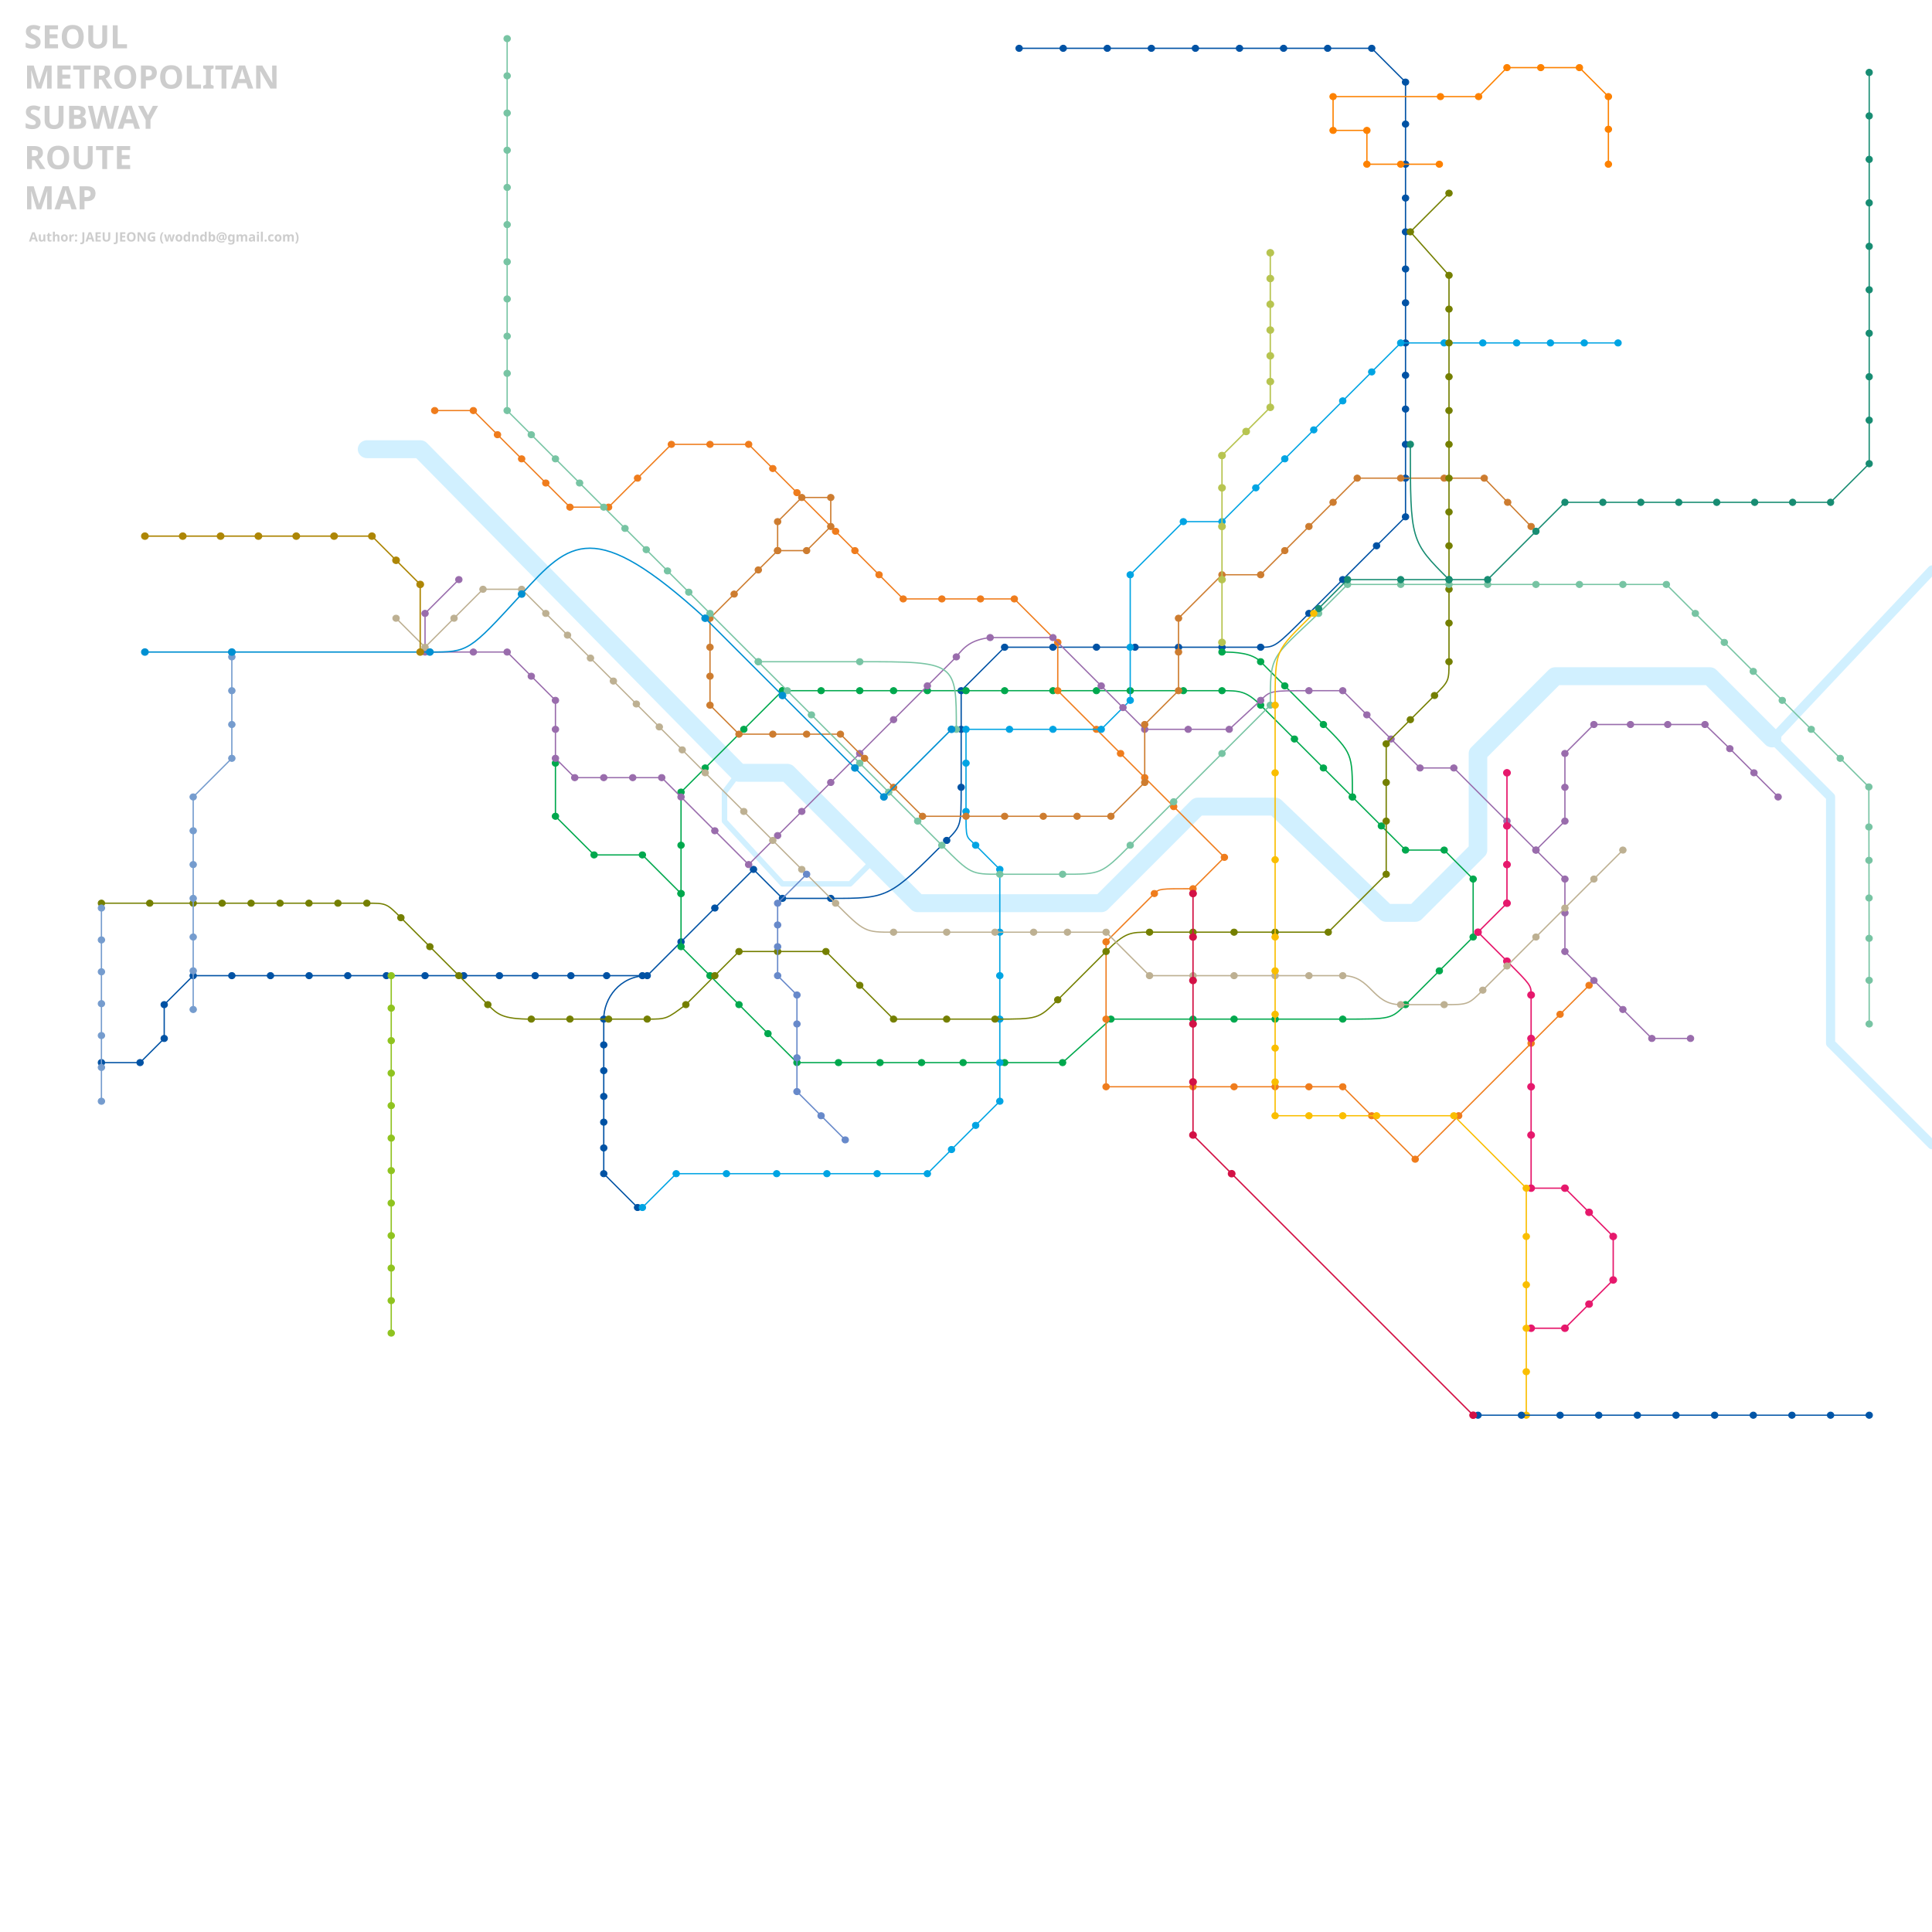
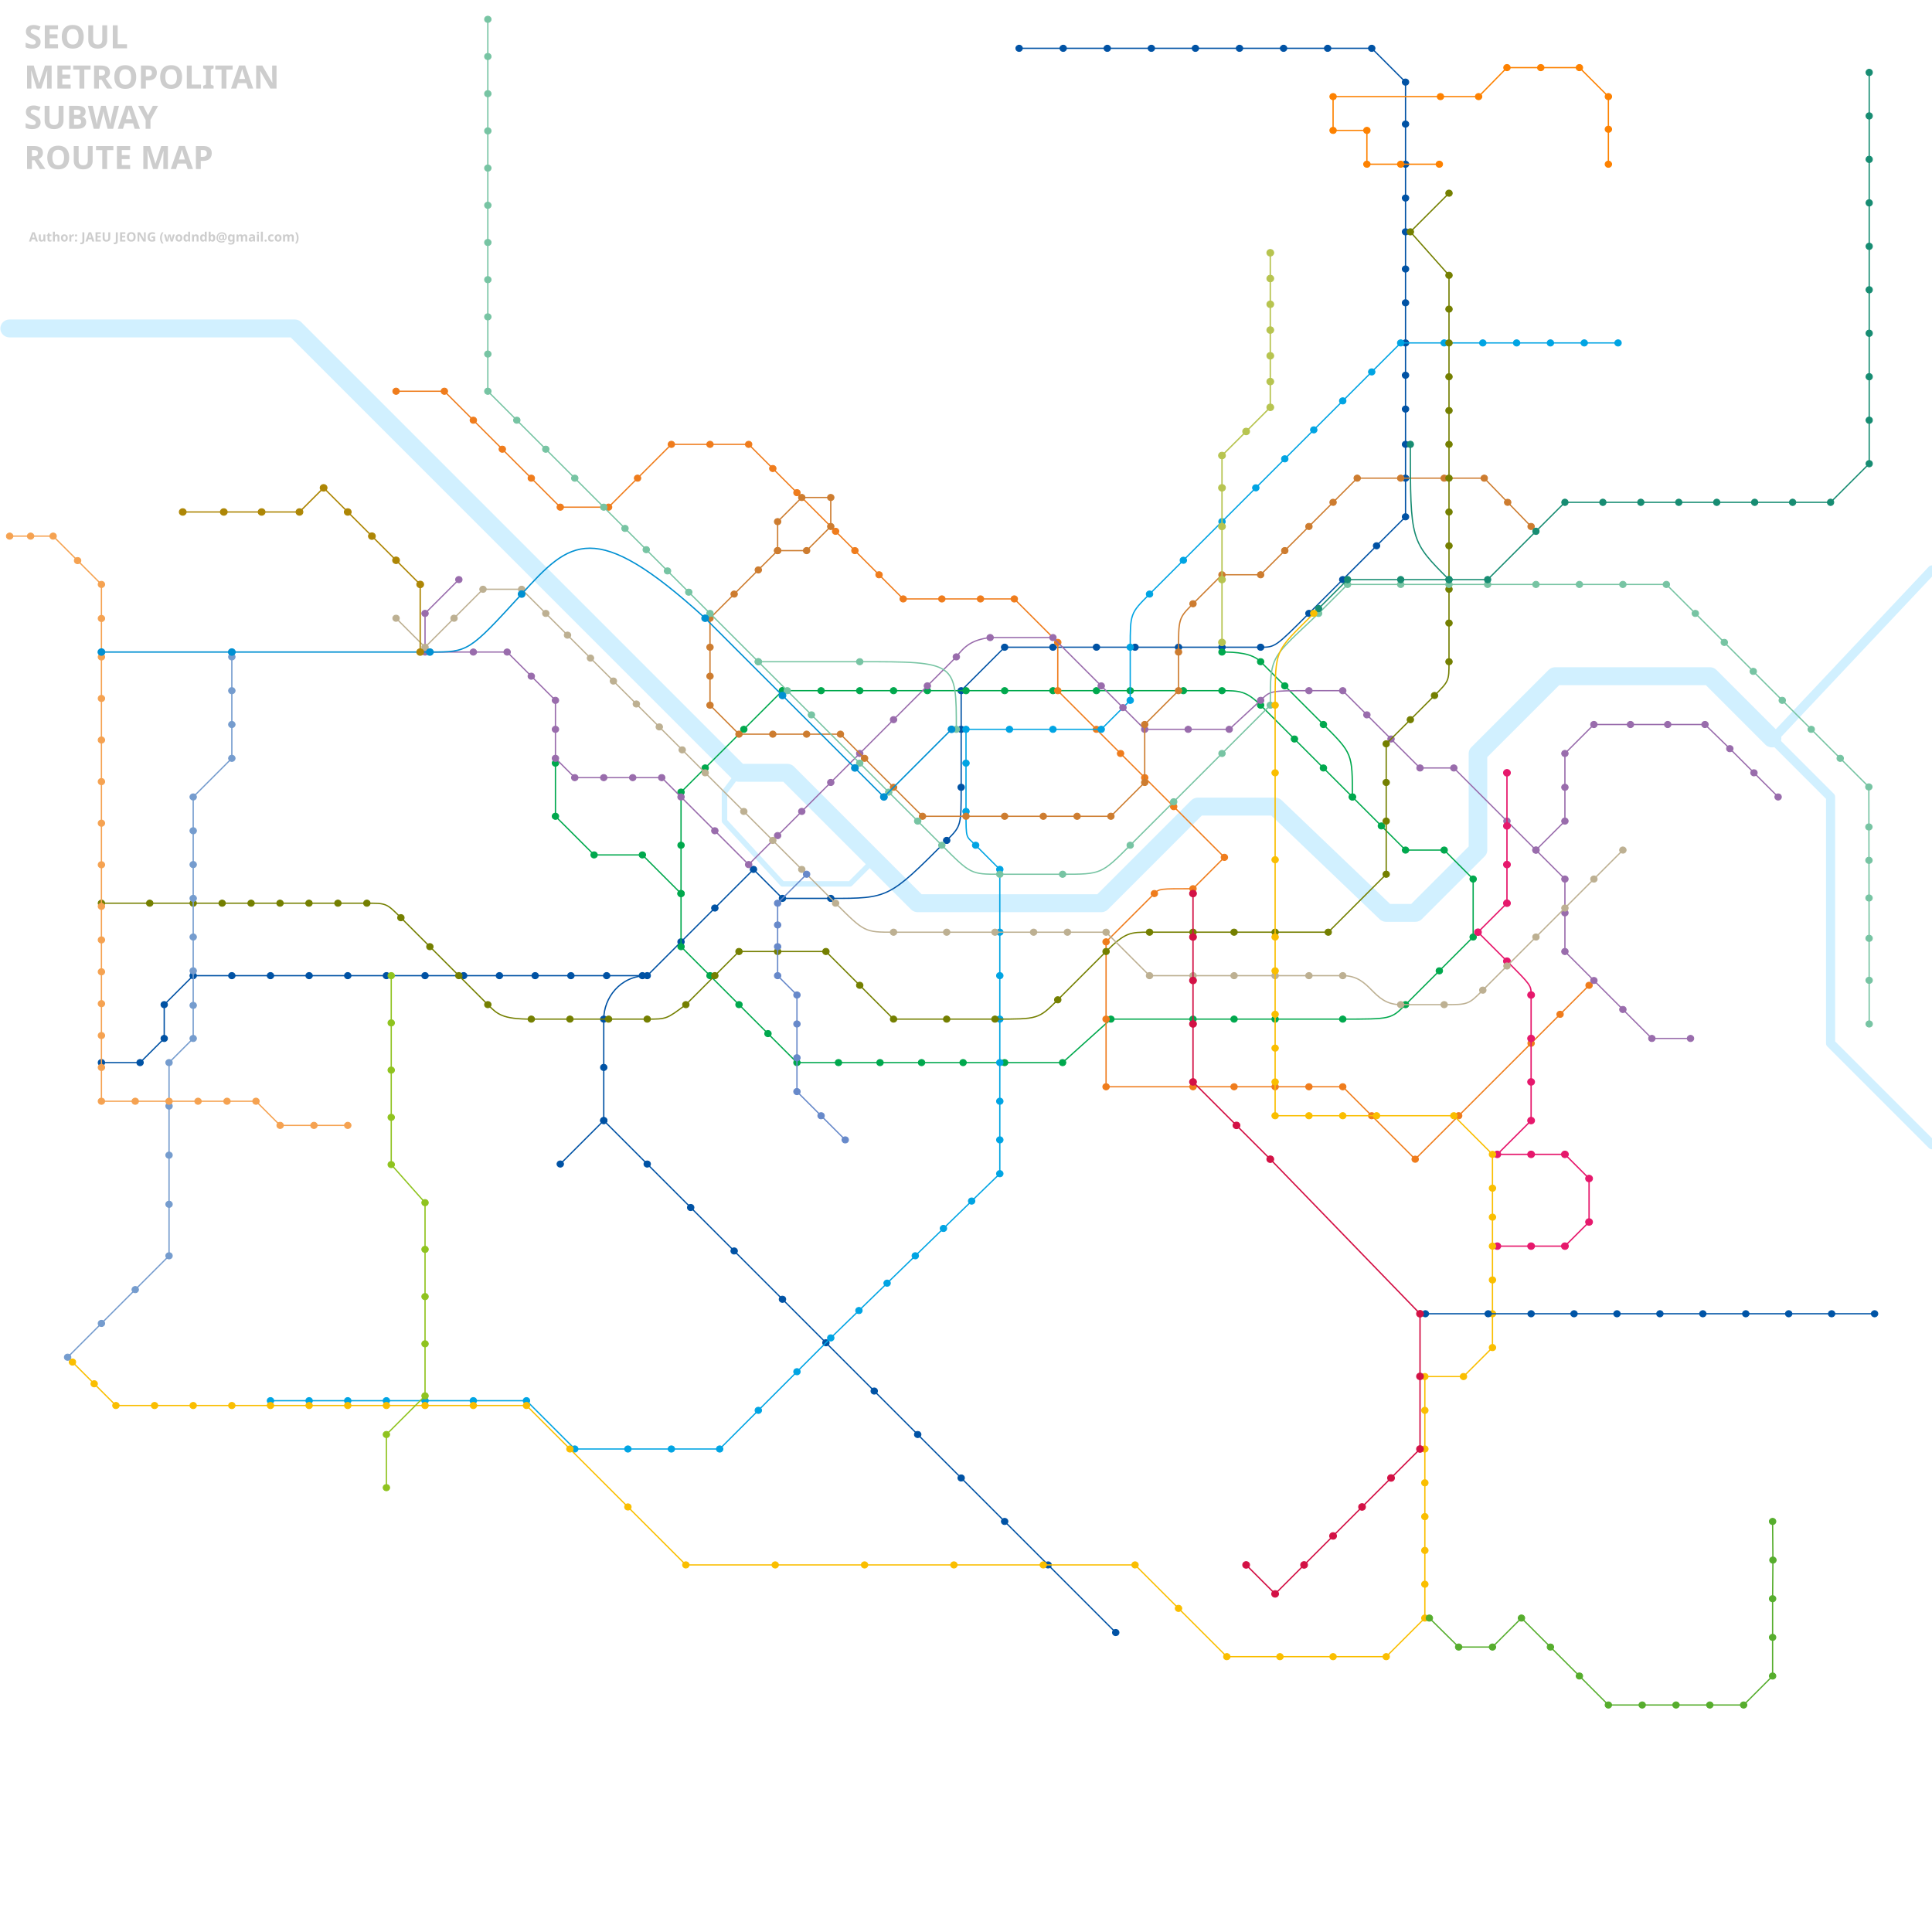
<svg xmlns="http://www.w3.org/2000/svg" width="4000" height="4000" viewBox="0 0 1058.333 1058.333" version="1.1" id="svg5">
  <defs id="defs2">
    <rect x="1830" y="410" width="0" height="20" id="rect5851" />
    <marker style="overflow:visible" id="marker21865" refX="0" refY="0" orient="auto" markerWidth="5.667" markerHeight="5.667" viewBox="0 0 5.667 5.667" preserveAspectRatio="xMidYMid">
      <path transform="scale(0.5)" style="fill:context-stroke;fill-rule:evenodd;stroke:context-stroke;stroke-width:1pt" d="M 5,0 C 5,2.76 2.76,5 0,5 -2.76,5 -5,2.76 -5,0 c 0,-2.76 2.3,-5 5,-5 2.76,0 5,2.24 5,5 z" id="path21863" />
    </marker>
    <linearGradient id="linearGradient19944">
      <stop style="stop-color:#8fc31f;stop-opacity:1;" offset="0" id="stop19940" />
      <stop style="stop-color:#8fc31f;stop-opacity:0;" offset="1" id="stop19942" />
    </linearGradient>
    <marker style="overflow:visible" id="marker5233" refX="0" refY="0" orient="auto" markerWidth="5.667" markerHeight="5.667" viewBox="0 0 5.667 5.667" preserveAspectRatio="xMidYMid">
      <path transform="scale(0.5)" style="fill:context-stroke;fill-rule:evenodd;stroke:context-stroke;stroke-width:1pt" d="M 5,0 C 5,2.76 2.76,5 0,5 -2.76,5 -5,2.76 -5,0 c 0,-2.76 2.3,-5 5,-5 2.76,0 5,2.24 5,5 z" id="path5231" />
    </marker>
    <marker style="overflow:visible" id="marker5179" refX="0" refY="0" orient="auto" markerWidth="5.667" markerHeight="5.667" viewBox="0 0 5.667 5.667" preserveAspectRatio="xMidYMid">
      <path transform="scale(0.5)" style="fill:context-stroke;fill-rule:evenodd;stroke:context-stroke;stroke-width:1pt" d="M 5,0 C 5,2.76 2.76,5 0,5 -2.76,5 -5,2.76 -5,0 c 0,-2.76 2.3,-5 5,-5 2.76,0 5,2.24 5,5 z" id="path5177" />
    </marker>
    <marker style="overflow:visible" id="Dot" refX="0" refY="0" orient="auto" markerWidth="5.667" markerHeight="5.667" viewBox="0 0 5.667 5.667" preserveAspectRatio="xMidYMid">
      <path transform="scale(0.5)" style="fill:context-stroke;fill-rule:evenodd;stroke:context-stroke;stroke-width:1pt" d="M 5,0 C 5,2.76 2.76,5 0,5 -2.76,5 -5,2.76 -5,0 c 0,-2.76 2.3,-5 5,-5 2.76,0 5,2.24 5,5 z" id="Dot1" />
    </marker>
  </defs>
  <g id="layer17" style="fill:none;stroke-width:1;stroke-dasharray:none">
-     <path style="fill:none;stroke:#d1f0ff;stroke-width:15.428;stroke-linecap:round;stroke-linejoin:round;stroke-dasharray:none;stroke-opacity:1" d="m 115.814,215.008 h 44.089 l 264.532,278.552 h 40.081 l 72.145,74.835 36.073,37.417 h 152.307 l 80.161,-83.15 h 64.129 l 92.186,91.465 h 24.048 l 52.105,-54.047 v -83.15 l 64.129,-66.52 h 128.258 l 51.62,53.544" id="path7284" transform="matrix(0.6601271,0,0,0.6364018,124.6315,109.2313)" />
+     <path style="fill:none;stroke:#d1f0ff;stroke-width:15.428;stroke-linecap:round;stroke-linejoin:round;stroke-dasharray:none;stroke-opacity:1" d="M -180.783,111.07 H 55.693 L 424.435,493.559 h 40.081 l 72.145,74.835 36.073,37.417 h 152.307 l 80.161,-83.15 h 64.129 l 92.186,91.465 h 24.048 l 52.105,-54.047 v -83.15 l 64.129,-66.52 h 128.258 l 51.62,53.544" id="path7284" transform="matrix(0.6601271,0,0,0.6364018,124.6315,109.2313)" />
    <path style="fill:none;stroke:#d1f0ff;stroke-width:3;stroke-linecap:round;stroke-linejoin:round;stroke-dasharray:none;stroke-opacity:1" d="m 404.812,423.333 -7.938,10.583 v 15.875 l 31.75,34.396 37.042,-10e-6 10.583,-10.583" id="path9455" />
    <path style="fill:#000000;fill-opacity:0.197;stroke:#d1f0ff;stroke-width:5;stroke-linecap:round;stroke-linejoin:round;stroke-dasharray:none;stroke-opacity:1" d="m 973.667,402.167 84.667,-89.958" id="path6171" />
    <path style="fill:none;fill-opacity:0.197;stroke:#d1f0ff;stroke-width:5;stroke-linecap:round;stroke-linejoin:round;stroke-dasharray:none;stroke-opacity:1" d="m 971.021,404.812 31.75,31.75 v 134.938 l 55.562,55.562" id="path8297" />
  </g>
  <g id="layer2" style="fill:none;stroke-width:1;stroke-dasharray:none" transform="matrix(0.6601271,0,0,0.6364018,124.6315,109.2313)">
-     <path style="fill:none;stroke:#0052a4;stroke-width:1.08;stroke-dasharray:none;stroke-opacity:1;marker-start:url(#marker5233);marker-mid:url(#marker5233);marker-end:url(#Dot);paint-order:normal" d="m 656.903,-130.064 h 36.574 36.574 36.574 36.574 36.574 36.574 36.574 36.574 l 28.056,29.102 0,36.138 v 34.539 29.102 29.102 31.981 29.102 34.539 27.823 29.102 30.382 29.102 33.26 l -24.048,24.945 -28.056,29.102 -28.056,29.102 c -28.056,29.102 -28.056,29.102 -40.081,29.102 h -32.065 -36.073 l -36.073,1e-5 -32.015,-0.029 -36.122,0.029 h -40.081 l -36.073,37.417 3e-5,33.26 v 49.89 c 0,33.26 0,33.26 -12.024,45.732 -48.097,49.89 -48.097,49.89 -96.194,49.89 h -40.081 l -24.048,-24.945 -32.065,33.26 -28.056,29.102 -28.056,29.102 c -22.827,0 -36.073,19.595 -36.073,37.417 v 22.173 22.173 22.173 22.173 22.173 22.173 l 28.056,29.102" id="path6872" />
+     <path style="fill:none;stroke:#0052a4;stroke-width:1.08;stroke-dasharray:none;stroke-opacity:1;marker-start:url(#marker5233);marker-mid:url(#marker5233);marker-end:url(#Dot);paint-order:normal" d="m 656.903,-130.064 h 36.574 36.574 36.574 36.574 36.574 36.574 36.574 36.574 l 28.056,29.102 v 36.138 34.539 29.102 29.102 31.981 29.102 34.539 27.823 29.102 30.382 29.102 33.26 l -24.048,24.945 -28.056,29.102 -28.056,29.102 c -28.056,29.102 -28.056,29.102 -40.081,29.102 h -32.065 -36.073 l -36.073,1e-5 -32.015,-0.029 -36.122,0.029 h -40.081 l -36.073,37.417 3e-5,33.26 v 49.89 c 0,33.26 0,33.26 -12.024,45.732 -48.097,49.89 -48.097,49.89 -96.194,49.89 h -40.081 l -24.048,-24.945 -32.065,33.26 -28.056,29.102 -28.056,29.102 c -22.827,0 -36.073,19.595 -36.073,37.417 l 7e-5,41.575 0,45.732 36.073,37.417 36.073,37.417 36.073,37.417 40.081,41.575 36.073,37.417 40.081,41.575 36.073,37.417 36.073,37.417 36.073,37.417 36.073,37.417 56.113,58.205" id="path6872" />
    <path style="fill:none;stroke:#0052a4;stroke-width:1.08;stroke-dasharray:none;stroke-opacity:1;marker-start:url(#marker5233);marker-mid:url(#marker5179);marker-end:url(#Dot)" d="M 344.274,668.174 H 314.614 284.954 255.294 225.635 195.975 163.911 131.846 99.781 67.717 35.652 3.588 -28.477 l -24.048,24.945 v 29.102 l -20.04,20.787 h -32.065" id="path21654" />
+     <path style="fill:none;stroke:#0052a4;stroke-width:1.08;stroke-linecap:round;stroke-linejoin:round;stroke-opacity:1;stroke-dasharray:none;marker-start:url(#marker5233);marker-mid:url(#marker5179);marker-end:url(#Dot)" d="m 312.209,792.898 -36.073,37.417" id="path1199" />
  </g>
  <g id="layer1" transform="matrix(0.6601271,0,0,0.6364018,124.6315,109.2313)">
    <path style="display:inline;fill:none;fill-opacity:0;stroke:#00a84d;stroke-width:1.08;stroke-dasharray:none;stroke-opacity:1;marker-start:url(#marker5179);marker-mid:url(#Dot);marker-end:url(#marker5233);paint-order:normal" d="m 460.508,422.882 h 32.065 32.065 28.056 28.056 32.065 32.065 40.081 36.073 28.056 44.089 32.064 c 14.028,0 20.04,0 32.065,12.472 l 28.056,29.102 24.048,24.945 24.048,24.945 24.048,24.945 20.04,20.787 32.065,0 24.048,24.945 0,49.89 -28.056,29.102 -28.056,29.102 c -12.024,12.472 -12.024,12.472 -52.105,12.472 h -56.113 -34.069 -34.069 -68.137 l -40.081,37.417 h -48.097 -34.469 -34.469 -34.469 -34.469 -34.469 l -24.048,-24.945 -24.048,-24.945 -24.048,-24.945 -24.048,-24.945 V 597.496 555.922 510.189 l 20.04,-20.787 32.065,-33.26 z" id="path1224" />
    <path style="fill:none;fill-opacity:0;stroke:#00a84d;stroke-width:1.08;stroke-dasharray:none;stroke-opacity:1;marker-start:url(#marker5233);marker-mid:url(#marker5179);marker-end:url(#Dot);paint-order:normal" d="m 933.459,514.347 c 0,-37.417 0,-37.417 -24.048,-62.362 l -32.065,-33.26 -20.04,-20.787 c -7.195,-7.463 -20.184,-8.315 -32.065,-8.315" id="path12797" />
    <path style="fill:none;stroke:#00a84d;stroke-width:1.08;stroke-dasharray:none;stroke-opacity:1;marker-start:url(#marker5233);marker-mid:url(#marker5179);marker-end:url(#Dot)" d="m 376.338,597.496 -32.065,-33.26 h -40.081 l -32.065,-33.26 0,-45.732" id="path26570" />
  </g>
  <g id="layer4" transform="matrix(0.6601271,0,0,0.6364018,124.6315,109.2313)">
-     <path style="fill:none;fill-opacity:0;stroke:#ef7c1c;stroke-width:1.08;stroke-dasharray:none;stroke-opacity:1;marker-start:url(#marker5233);marker-mid:url(#marker5179);marker-end:url(#Dot);paint-order:normal" d="m 171.927,181.748 h 32.065 l 20.04,20.787 20.04,20.787 20.04,20.787 20.04,20.787 h 32.065 l 24.048,-24.945 28.056,-29.102 h 32.065 32.065 l 20.04,20.787 20.04,20.787 32.065,33.26 16.032,16.63 20.04,20.787 20.04,20.787 h 32.065 32.065 28.056 l 36.073,37.417 v 41.575 l 32.065,33.26 20.04,20.787 20.04,20.787 24.048,24.945 42.085,43.654 -26.052,27.024 c -28.056,0 -28.056,0 -32.065,4.157 l -40.081,41.575 v 66.52 58.205 h 72.145 34.069 l 34.069,0 28.056,0 h 28.056 l 24.048,24.945 36.073,37.417 36.073,-37.417 60.121,-62.362 24.048,-24.945 24.048,-24.945" id="path9155" />
+     <path style="fill:none;fill-opacity:0;stroke:#ef7c1c;stroke-width:1.08;stroke-dasharray:none;stroke-opacity:1;marker-start:url(#marker5233);marker-mid:url(#marker5179);marker-end:url(#Dot);paint-order:normal" d="m 139.862,165.118 h 40.081 l 24.048,24.945 24.048,24.945 24.048,24.945 24.048,24.945 h 40.081 l 24.048,-24.945 28.056,-29.102 h 32.065 32.065 l 20.04,20.787 20.04,20.787 32.065,33.26 16.032,16.63 20.04,20.787 20.04,20.787 h 32.065 32.065 28.056 l 36.073,37.417 v 41.575 l 32.065,33.26 20.04,20.787 20.04,20.787 24.048,24.945 42.085,43.654 -26.052,27.024 c -28.056,0 -28.056,0 -32.065,4.157 l -40.081,41.575 v 66.52 58.205 h 72.145 34.069 34.069 28.056 28.056 l 24.048,24.945 36.073,37.417 36.073,-37.417 60.121,-62.362 24.048,-24.945 24.048,-24.945" id="path9155" />
  </g>
  <g id="layer5" transform="matrix(0.6601271,0,0,0.6364018,124.6315,109.2313)">
-     <path style="fill:none;fill-opacity:0;stroke:#00a4e3;stroke-width:1.08;stroke-dasharray:none;stroke-opacity:1;marker-start:url(#marker5233);marker-mid:url(#marker21865);marker-end:url(#Dot);paint-order:normal" d="m 1153.903,123.543 h -28.056 -28.056 -28.056 -28.056 -32.065 l -36.073,0 -24.048,24.945 -24.048,24.945 -24.048,24.945 -24.048,24.945 -24.048,24.945 -28.056,29.102 -32.065,0 -44.089,45.732 v 62.362 45.732 l -24.048,24.945 h -40.081 -36.073 -36.073 v 29.102 41.575 c 0,24.945 0,20.787 8.016,29.102 l 20.04,20.787 v 54.047 37.417 37.417 37.417 33.26 l -20.04,20.787 -20.04,20.787 -20.04,20.787 H 539.066 497.382 455.698 414.014 372.33 l -28.056,29.102" id="path10311" />
+     <path style="fill:none;fill-opacity:0;stroke:#00a4e3;stroke-width:1.08;stroke-dasharray:none;stroke-opacity:1;marker-start:url(#marker5233);marker-mid:url(#marker21865);marker-end:url(#Dot);paint-order:normal" d="m 1153.903,123.543 h -28.056 -28.056 -28.056 -28.056 -32.065 -36.073 l -24.048,24.945 -24.048,24.945 -24.048,24.945 -24.048,24.945 -24.048,24.945 -28.056,29.102 -32.065,33.26 -28.056,29.102 c -16.032,16.63 -16.032,16.63 -16.032,45.732 v 45.732 l -24.048,24.945 h -40.081 -36.073 -36.073 v 29.102 41.575 c 0,24.945 0,20.787 8.016,29.102 l 20.04,20.787 v 54.047 37.417 37.417 37.417 33.26 33.26 29.102 l -23.38,23.559 -23.38,23.559 -23.38,23.559 -23.38,23.559 -23.38,23.559 -23.38,23.559 -28.056,29.102 -32.065,33.26 -32.065,33.26 -40.081,0 h -36.073 l -44.089,0 -40.081,-41.575 H 203.991 163.911 131.846 99.782 67.717 35.652" id="path10311" />
  </g>
  <g id="layer6" transform="matrix(0.6601271,0,0,0.6364018,124.6315,109.2313)">
    <path style="fill:none;fill-opacity:0;stroke:#996cac;stroke-width:1.08;stroke-dasharray:none;stroke-opacity:1;marker-start:url(#marker5233);marker-mid:url(#marker5179);marker-end:url(#Dot)" d="m 191.967,327.26 -28.056,29.102 7e-5,33.26 h 40.081 28.056 l 20.04,20.787 20.04,20.787 v 24.945 24.945 l 16.032,16.63 h 24.048 24.048 24.048 l 16.032,16.63 28.056,29.102 28.056,29.102 24.048,-24.945 20.04,-20.787 24.048,-24.945 24.048,-24.945 28.056,-29.102 28.056,-29.102 24.048,-24.945 c 6.652,-9.02 12.826,-14.729 28.057,-16.63 16.048,-0.062 52.105,0 52.105,0 l 40.081,41.575 c 8.016,8.315 10.02,10.394 18.036,18.709 8.016,8.315 18.036,18.709 18.036,18.709 h 36.073 l 34.068,10e-6 26.053,-24.945 c 8.016,-8.315 8.016,-8.315 40.081,-8.315 h 28.057 l 20.04,20.787 20.04,20.787 24.048,24.945 h 28.056 l 44.089,45.732 24.048,24.945 24.048,-24.945 v -29.102 -29.102 l 24.048,-24.945 h 30.347 30.919 30.919 l 20.613,20.787 20.04,20.787 20.04,20.787" id="path390" />
    <path style="fill:none;fill-opacity:0;stroke:#996cac;stroke-width:1.08;stroke-dasharray:none;stroke-opacity:1;marker-start:url(#marker5179);marker-mid:url(#marker5179);marker-end:url(#Dot)" d="m 1085.766,560.079 24.048,24.945 v 29.102 l 0,33.26 24.048,24.945 24.048,24.945 24.048,24.945 h 32.065" id="path3365" />
  </g>
  <g id="layer7" transform="matrix(0.6601271,0,0,0.6364018,124.6315,109.2313)">
-     <path style="fill:none;fill-opacity:0;stroke:#cd7c2f;stroke-width:1.08;stroke-dasharray:none;stroke-opacity:1;marker-start:url(#marker5233);marker-mid:url(#marker5179);marker-end:url(#Dot)" d="m 456.499,302.315 v -24.945 l 20.04,-20.787 h 24.048 v 24.945 l -20.04,20.787 h -24.048 l -16.032,16.63 -20.04,20.787 -20.04,20.787 v 24.945 24.945 24.945 l 24.048,24.945 h 28.056 28.056 28.056 l 20.04,20.787 24.048,24.945 24.048,24.945 h 36.073 32.065 32.065 28.056 28.056 l 28.056,-29.102 v -49.89 l 28.056,-29.102 -8e-5,-33.26 8e-5,-29.102 36.073,-37.417 h 32.064 l 20.04,-20.787 20.04,-20.787 20.04,-20.787 20.04,-20.787 36.073,-1e-5 h 36.073 33.249 l 19.448,20.787 19.448,20.787" id="path3601" />
+     <path style="fill:none;fill-opacity:0;stroke:#cd7c2f;stroke-width:1.08;stroke-dasharray:none;stroke-opacity:1;marker-start:url(#marker5233);marker-mid:url(#marker5179);marker-end:url(#Dot)" d="m 456.499,302.315 v -24.945 l 20.04,-20.787 h 24.048 v 24.945 l -20.04,20.787 h -24.048 l -16.032,16.63 -20.04,20.787 -20.04,20.787 v 24.945 24.945 24.945 l 24.048,24.945 h 28.056 28.056 28.056 l 20.04,20.787 24.048,24.945 24.048,24.945 h 36.073 32.065 32.065 28.056 28.056 l 28.056,-29.102 v -49.89 l 28.056,-29.102 -8e-5,-33.26 c 8e-5,-29.102 8e-5,-29.102 12.024,-41.575 l 24.048,-24.945 h 32.064 l 20.04,-20.787 20.04,-20.787 20.04,-20.787 20.04,-20.787 36.073,-1e-5 h 36.073 33.249 l 19.448,20.787 19.448,20.787" id="path3601" />
  </g>
  <g id="layer8" transform="matrix(0.6601271,0,0,0.6364018,124.6315,109.2313)">
    <path style="fill:none;fill-opacity:0;stroke:#747f00;stroke-width:1.08;stroke-dasharray:none;stroke-opacity:1;marker-start:url(#marker5233);marker-mid:url(#marker5179);marker-end:url(#Dot)" d="m 1013.621,-5.339 -32.065,33.26 32.065,37.417 v 29.102 29.102 29.102 29.102 29.102 29.102 29.102 29.102 37.417 29.102 33.26 c 0,16.63 0,16.63 -12.024,29.102 l -20.04,20.787 -20.04,20.787 v 33.26 33.26 45.732 l -48.097,49.89 h -44.089 -34.069 -34.069 -36.073 c -16.032,0 -20.04,0 -36.073,16.63 l -40.081,41.575 c -16.032,16.63 -16.032,16.63 -52.105,16.63 h -40.081 -44.089 l -28.056,-29.102 -28.056,-29.102 h -40.081 -32.065 l -20.04,20.787 -24.048,24.945 c -16.032,12.472 -16.032,12.472 -32.065,12.472 h -32.065 -32.065 -32.064 c -24.048,0 -28.056,-4.157 -36.073,-12.472 l -24.048,-24.945 -24.048,-24.945 -24.048,-24.945 c -12.024,-12.472 -12.024,-12.472 -28.242,-12.472 H 91.611 67.593 43.576 19.558 -4.459 -28.477 l -36.073,0 h -40.081" id="path396" />
  </g>
  <g id="layer9" transform="matrix(0.6601271,0,0,0.6364018,124.6315,109.2313)">
-     <path style="fill:none;fill-opacity:0;stroke:#e6186c;stroke-width:1.137;stroke-dasharray:none;stroke-opacity:1;marker-start:url(#marker5233);marker-mid:url(#marker5179);marker-end:url(#Dot)" d="m 1061.717,493.559 v 45.732 33.26 33.26 l -24.048,24.945 24.048,24.945 c 20.04,20.787 20.04,20.787 20.04,29.102 l 0,37.417 v 41.575 41.575 45.732 l 28.056,-10e-6 20.04,20.787 20.04,20.787 v 37.417 l -20.04,20.787 -20.04,20.787 h -28.056" id="path2524" />
+     <path style="fill:none;fill-opacity:0;stroke:#e6186c;stroke-width:1.137;stroke-dasharray:none;stroke-opacity:1;marker-start:url(#marker5233);marker-mid:url(#marker5179);marker-end:url(#Dot)" d="m 1061.717,493.559 v 45.732 33.26 33.26 l -24.048,24.945 24.048,24.945 c 20.04,20.787 20.04,20.787 20.04,29.102 v 37.417 37.417 33.26 l -28.056,29.102 28.056,-10e-6 28.056,10e-6 20.04,20.787 v 37.417 l -20.04,20.787 -28.056,1e-5 h -28.056" id="path2524" />
  </g>
  <g id="layer10" transform="matrix(0.6601271,0,0,0.6364018,124.6315,109.2313)">
    <path style="fill:none;fill-opacity:0;stroke:#bdb092;stroke-width:1.08;stroke-dasharray:none;stroke-opacity:1;marker-start:url(#marker5179);marker-mid:url(#Dot);marker-end:url(#Dot)" d="m 139.862,360.52 24.048,24.945 24.048,-24.945 24.048,-24.945 h 32.065 l 20.04,20.787 18.036,18.709 19.038,19.748 19.038,19.748 19.038,19.748 19.038,19.748 19.038,19.748 19.038,19.748 32.065,33.26 24.048,24.945 24.048,24.945 28.056,29.102 c 24.048,24.945 24.048,24.945 48.097,24.945 h 44.089 40.081 32.065 28.056 32.065 l 36.073,37.417 h 36.073 l 34.069,0 34.069,0 h 28.056 28.056 c 24.048,0 24.048,24.945 48.097,24.945 h 36.073 c 20.04,0 20.04,0 32.065,-12.472 l 20.04,-20.787 24.048,-24.945 24.048,-24.945 24.048,-24.945 24.048,-24.945" id="path3807" />
  </g>
  <g id="layer11" transform="matrix(0.6601271,0,0,0.6364018,124.6315,109.2313)">
-     <path style="fill:none;fill-opacity:0;stroke:#77c4a3;stroke-width:1.08;stroke-dasharray:none;stroke-opacity:1;marker-start:url(#marker5233);marker-mid:url(#marker5179);marker-end:url(#Dot)" d="m 232.048,-138.379 0,32.013 v 32.013 32.013 32.013 32.013 32.013 32.013 32.013 32.013 32.013 l 20.04,20.787 20.04,20.787 20.04,20.787 20.04,20.787 17.635,18.293 17.636,18.293 17.635,18.293 17.636,18.293 17.635,18.293 40.081,41.575 24.048,24.945 20.04,20.787 40.081,41.575 24.048,24.945 24.048,24.945 20.04,20.787 c 24.048,24.945 24.048,24.945 48.097,24.945 h 52.105 c 32.065,0 32.065,0 56.113,-24.945 l 36.073,-37.417 40.081,-41.575 40.081,-41.575 c 8e-5,-43.654 0,-39.496 40.081,-78.992 l 24.048,-24.945 h 44.089 l 40.081,-10e-6 32.065,-1e-5 40.081,2e-5 h 36.073 36.073 36.073 l 24.048,24.945 24.048,24.945 24.048,24.945 24.048,24.945 24.048,24.945 24.048,24.945 23.736,24.62 0.063,34.466 0.053,28.715 0.059,32.421 0.064,34.73 0.036,36.124 0.038,37.586" id="path6687" />
+     <path style="fill:none;fill-opacity:0;stroke:#77c4a3;stroke-width:1.08;stroke-dasharray:none;stroke-opacity:1;marker-start:url(#marker5233);marker-mid:url(#marker5179);marker-end:url(#Dot)" d="m 216.015,-155.009 v 32.013 32.013 32.013 32.013 32.013 32.013 32.013 32.013 32.013 32.013 l 24.048,24.945 24.048,24.945 24.048,24.945 24.048,24.945 17.635,18.293 17.636,18.293 17.635,18.293 17.636,18.293 17.635,18.293 40.081,41.575 24.048,24.945 20.04,20.787 40.081,41.575 24.048,24.945 24.048,24.945 20.04,20.787 c 24.048,24.945 24.048,24.945 48.097,24.945 h 52.105 c 32.065,0 32.065,0 56.113,-24.945 l 36.073,-37.417 40.081,-41.575 40.081,-41.575 c 8e-5,-43.654 0,-39.496 40.081,-78.992 l 24.048,-24.945 h 44.089 l 40.081,-10e-6 32.065,-1e-5 40.081,2e-5 h 36.073 36.073 36.073 l 24.048,24.945 24.048,24.945 24.048,24.945 24.048,24.945 24.048,24.945 24.048,24.945 23.736,24.62 0.063,34.466 0.053,28.715 0.059,32.421 0.064,34.73 0.036,36.124 0.038,37.586" id="path6687" />
    <path style="opacity:1;fill:none;fill-opacity:0;stroke:#77c4a3;stroke-width:1.08;stroke-dasharray:none;stroke-opacity:1;marker-start:url(#marker5233);marker-mid:url(#marker5179);marker-end:url(#Dot)" d="m 440.467,397.937 h 84.169 c 80.161,0 80.161,0 80.161,58.205" id="path11187" />
  </g>
  <g id="layer3">
    <path style="fill:none;fill-opacity:0;stroke:#178c72;stroke-width:0.7;stroke-dasharray:none;stroke-opacity:1;marker-start:url(#marker5233);marker-mid:url(#marker5179);marker-end:url(#Dot)" d="m 722.312,333.375 15.875,-15.875 h 29.104 26.458 21.167 l 26.458,-26.458 15.875,-15.875 h 20.789 20.789 20.789 20.789 20.789 20.789 20.789 L 1023.938,254 l 0,-23.812 V 206.375 182.562 158.75 134.938 111.125 87.312 63.5 39.688" id="path9389" />
    <path style="fill:none;stroke:#178c72;stroke-width:0.7;stroke-linecap:round;stroke-linejoin:round;stroke-opacity:1;marker-start:url(#marker5233);marker-mid:url(#marker5233);marker-end:url(#Dot)" d="M 793.75,317.5 C 772.583,296.333 772.583,296.333 772.583,243.417" id="path721" />
  </g>
  <g id="layer12" transform="matrix(0.6601271,0,0,0.6364018,124.6315,109.2313)">
-     <path style="fill:none;fill-opacity:0;stroke:#fabe00;stroke-width:1.08;stroke-dasharray:none;stroke-opacity:1;marker-start:url(#marker5179);marker-mid:url(#marker5179);marker-end:url(#Dot)" d="m 901.395,356.362 c -32.065,33.26 -32.064,29.102 -32.064,78.992 v 58.205 74.835 l -7e-5,66.52 7e-5,29.102 v 37.417 l 0,29.102 0,29.102 v 29.102 h 28.056 28.056 28.056 64.129 l 60.121,62.362 v 41.575 41.575 37.417 37.417 37.417" id="path499" />
+     <path style="fill:none;fill-opacity:0;stroke:#fabe00;stroke-width:1.08;stroke-dasharray:none;stroke-opacity:1;marker-start:url(#marker5179);marker-mid:url(#marker5179);marker-end:url(#Dot)" d="m 901.395,356.362 c -32.065,33.26 -32.064,29.102 -32.064,78.992 v 58.205 74.835 l -7e-5,66.52 7e-5,29.102 v 37.417 29.102 29.102 29.102 h 28.056 28.056 28.056 64.129 l 32.065,33.26 v 29.102 24.945 24.945 29.102 29.102 29.102 l -24.048,24.945 -32.065,10e-5 v 29.102 33.26 l 1e-5,29.102 v 29.102 29.102 29.102 29.102 l -32.065,33.26 h -44.089 -44.089 -44.089 l -40.081,-41.575 -36.073,-37.417 h -76.153 -74.149 -74.149 -74.149 -74.149 l -48.097,-49.89 -48.097,-49.89 -36.073,-37.417 H 203.991 163.911 131.846 99.782 67.717 35.652 3.588 -28.477 -60.541 -92.606 l -18.036,-18.709 -18.036,-18.709" id="path499" />
  </g>
  <g id="layer13" transform="matrix(0.6601271,0,0,0.6364018,124.6315,109.2313)">
-     <path style="fill:none;stroke:#0054a6;stroke-width:1.08;stroke-linecap:round;stroke-linejoin:round;stroke-dasharray:none;stroke-opacity:1;marker-start:url(#marker5179);marker-mid:url(#marker5233);marker-end:url(#Dot)" d="m 1037.669,1046.505 h 36.073 32.065 32.065 32.065 32.065 32.065 32.065 32.065 32.065 32.065" id="path9711" />
+     <path style="fill:none;stroke:#0054a6;stroke-width:1.08;stroke-linecap:round;stroke-linejoin:round;stroke-dasharray:none;stroke-opacity:1;marker-start:url(#marker5179);marker-mid:url(#marker5233);marker-end:url(#Dot)" d="m 994.026,959.198 h 52.105 35.627 35.627 35.627 35.627 35.627 35.627 35.627 35.627 35.627" id="path9711" />
  </g>
  <g id="layer14" transform="matrix(0.6601271,0,0,0.6364018,124.6315,109.2313)">
-     <path style="fill:none;fill-opacity:0;stroke:#d31145;stroke-width:1.137;stroke-dasharray:none;stroke-opacity:1;marker-start:url(#marker5179);marker-mid:url(#marker5179);marker-end:url(#marker5179)" d="m 801.193,597.496 v 37.417 37.417 37.417 l 0,49.89 v 45.732 l 32.065,33.26 200.403,207.874" id="path2971" />
+     <path style="fill:none;fill-opacity:0;stroke:#d31145;stroke-width:1.137;stroke-dasharray:none;stroke-opacity:1;marker-start:url(#marker5179);marker-mid:url(#marker5179);marker-end:url(#marker5179)" d="m 801.193,597.496 v 37.417 37.417 37.417 49.89 l 36.073,37.417 28.056,29.102 124.25,133.04 -2e-5,53.904 2e-5,62.506 -24.048,24.945 -24.048,24.945 -24.048,24.945 -24.048,24.945 -24.048,24.945 -24.048,-24.945" id="path2971" />
  </g>
  <g id="layer15" transform="matrix(0.6601271,0,0,0.6364018,124.6315,109.2313)">
-     <path style="fill:none;fill-opacity:1;stroke:#759cce;stroke-width:1.08;stroke-linecap:round;stroke-linejoin:round;stroke-dasharray:none;stroke-opacity:1;marker-start:url(#marker21865);marker-mid:url(#marker5233);marker-end:url(#Dot)" d="m 3.588,393.78 v 29.102 29.102 l 0,29.102 -32.065,33.26 0,29.102 v 29.102 29.102 33.26 29.102 33.26" id="path13159" />
+     <path style="fill:none;fill-opacity:1;stroke:#759cce;stroke-width:1.08;stroke-linecap:round;stroke-linejoin:round;stroke-dasharray:none;stroke-opacity:1;marker-start:url(#marker21865);marker-mid:url(#marker5233);marker-end:url(#Dot)" d="m 3.588,393.78 v 29.102 29.102 29.102 l -32.065,33.26 v 29.102 29.102 29.102 33.26 29.102 29.746 28.459 l -20.04,20.787 v 37.417 42.268 42.268 44.347 l -28.056,29.102 -28.056,29.102 -28.056,29.102" id="path13159" />
  </g>
  <g id="layer16" transform="matrix(0.6601271,0,0,0.6364018,124.6315,109.2313)">
-     <path style="fill:none;fill-opacity:1;stroke:#759cce;stroke-width:1.08;stroke-linecap:round;stroke-linejoin:round;stroke-dasharray:none;stroke-opacity:1;marker-start:url(#marker5233);marker-mid:url(#marker5233);marker-end:url(#marker5179)" d="m -104.63,609.969 v 27.439 27.439 27.439 27.439 l 1e-5,27.439 v 29.102" id="path17523" transform="translate(-1.8304557e-6)" />
+     <path style="fill:none;fill-opacity:1;stroke:#f5a251;stroke-width:1.08;stroke-linecap:round;stroke-linejoin:round;stroke-dasharray:none;stroke-opacity:1;marker-start:url(#marker5233);marker-mid:url(#marker5233);marker-end:url(#marker5179)" d="m -180.783,289.842 h 17.379 18.694 l 20.298,21.055 19.782,20.52 v 29.297 33.139 35.715 l -1e-5,35.789 v 35.789 35.789 35.789 35.789 28.894 27.439 27.439 27.439 l 1e-5,27.439 v 29.102 h 28.056 28.056 24.048 24.048 24.048 l 20.04,20.787 h 28.056 28.056" id="path17523" transform="translate(-1.8304557e-6)" />
  </g>
  <g id="layer18" transform="matrix(0.6601271,0,0,0.6364018,124.6315,109.2313)">
    <path style="fill:none;fill-opacity:0;stroke:#fd8100;stroke-width:1.08;stroke-dasharray:none;stroke-opacity:1;marker-start:url(#marker5233);marker-mid:url(#marker5179);marker-end:url(#Dot)" d="m 1005.605,-30.284 h -32.065 -28.056 v -29.102 h -28.056 v -29.102 h 89.103 31.655 l 23.533,-24.945 h 28.056 32.065 l 24.048,24.945 v 28.106 30.099" id="path11552" />
+   </g>
+   <g id="layer24">
+     <path style="fill:none;stroke:#56ad2d;stroke-width:1.08;stroke-linecap:round;stroke-linejoin:round;stroke-dasharray:none;stroke-opacity:1;marker-start:url(#marker5233);marker-mid:url(#marker5233);marker-end:url(#Dot)" d="m 997.321,1221.12 24.316,24.945 h 28.056 l 24.048,-24.945 24.048,24.945 24.048,24.945 24.048,24.945 h 28.056 28.056 28.056 28.056 l 24.048,-24.945 v -33.26 -33.26 l 0.267,-33.26 -0.267,-33.26" id="path5236" transform="matrix(0.6601271,0,0,0.6364018,124.6315,109.2313)" />
  </g>
  <g id="layer19" transform="matrix(0.6601271,0,0,0.6364018,124.6315,109.2313)">
    <path style="fill:none;fill-opacity:0;stroke:#b7c450;stroke-width:1.137;stroke-dasharray:none;stroke-opacity:1;marker-start:url(#marker5233);marker-mid:url(#marker5179);marker-end:url(#Dot)" d="m 865.322,45.936 v 22.173 22.173 22.173 22.173 22.173 22.173 l -20.04,20.787 -20.04,20.701 v 27.803 l 8e-5,33.26 0,45.732 -8e-5,54.047" id="path13625" />
  </g>
  <g id="layer20" transform="matrix(0.6601271,0,0,0.6364018,124.6315,109.2313)">
    <path style="fill:none;stroke:#6789ca;stroke-width:1.08;stroke-dasharray:none;stroke-opacity:1;marker-start:url(#marker5233);marker-mid:url(#marker5179);marker-end:url(#Dot)" d="m 480.548,580.867 -24.048,24.945 v 18.709 18.709 24.945 l 16.032,16.63 v 24.945 29.102 29.102 l 20.04,20.787 20.04,20.787" id="path509" />
  </g>
  <g id="layer21" transform="matrix(0.6601271,0,0,0.6364018,124.6315,109.2313)">
-     <path style="fill:none;stroke:#8fc31f;stroke-width:1.08;stroke-dasharray:none;stroke-opacity:1;marker-start:url(#marker5233);marker-mid:url(#marker5179);marker-end:url(#Dot)" d="m 135.854,668.174 v 27.969 27.969 27.969 27.969 27.969 27.969 27.969 27.969 27.969 27.969 l 0,27.969" id="path1186" />
+     <path style="fill:none;stroke:#8fc31f;stroke-width:1.08;stroke-dasharray:none;stroke-opacity:1;marker-start:url(#marker5233);marker-mid:url(#marker5179);marker-end:url(#Dot)" d="m 135.854,668.174 v 40.651 40.651 40.651 40.651 l 28.056,32.798 v 40.189 40.651 40.651 44.808 l -32.065,33.26 v 45.732" id="path1186" />
  </g>
  <g id="layer22" transform="matrix(0.6601271,0,0,0.6364018,124.6315,109.2313)">
-     <path style="fill:none;fill-opacity:0;stroke:#0090d2;stroke-width:1.137;stroke-dasharray:none;stroke-opacity:1;marker-start:url(#marker5233);marker-mid:url(#marker5179);marker-end:url(#Dot)" d="m 600.79,456.142 -56.113,58.205 -24.048,-24.945 -60.121,-62.362 -64.129,-66.52 c -92.186,-87.307 -112.226,-66.52 -152.307,-20.787 -44.089,49.89 -44.089,49.89 -76.153,49.89 l -164.331,0 H -68.557" id="path19153" />
+     <path style="fill:none;fill-opacity:0;stroke:#0090d2;stroke-width:1.137;stroke-dasharray:none;stroke-opacity:1;marker-start:url(#marker5233);marker-mid:url(#marker5179);marker-end:url(#Dot)" d="m 600.79,456.142 -56.113,58.205 -24.048,-24.945 -60.121,-62.362 -64.129,-66.52 c -92.186,-87.307 -112.226,-66.52 -152.307,-20.787 -44.089,49.89 -44.089,49.89 -76.153,49.89 H 3.588 l -108.218,0" id="path19153" />
  </g>
  <g id="layer23" transform="matrix(0.6601271,0,0,0.6364018,124.6315,109.2313)">
-     <path style="fill:none;fill-opacity:0;stroke:#ad8605;stroke-width:1.137;stroke-dasharray:none;stroke-opacity:1;marker-start:url(#marker5233);marker-mid:url(#marker5179);marker-end:url(#Dot)" d="m -68.557,289.842 h 31.397 31.397 31.397 31.397 31.397 31.397 l 20.04,20.787 20.04,20.787 v 58.205" id="path21366" />
+     <path style="fill:none;fill-opacity:0;stroke:#ad8605;stroke-width:1.137;stroke-dasharray:none;stroke-opacity:1;marker-start:url(#marker5233);marker-mid:url(#marker5179);marker-end:url(#Dot)" d="M -37.161,269.055 H -3.092 28.304 59.701 l 20.04,-20.787 20.04,20.787 20.04,20.787 20.04,20.787 20.04,20.787 v 58.205" id="path21366" />
  </g>
  <text xml:space="preserve" style="font-style:normal;font-variant:normal;font-weight:900;font-stretch:normal;font-size:27.214px;font-family:'Noto Sans Kr';-inkscape-font-specification:'Noto Sans Kr, Heavy';font-variant-ligatures:normal;font-variant-caps:normal;font-variant-numeric:normal;font-variant-east-asian:normal;fill:none;stroke:#178c72;stroke-width:1.08;stroke-linecap:round;stroke-linejoin:round;stroke-dasharray:none;stroke-opacity:1" x="-171.876" y="-127.705" id="text5687" transform="matrix(0.6481559,0,0,0.6481559,124.6315,109.2313)">
    <tspan id="tspan5685" style="font-style:normal;font-variant:normal;font-weight:900;font-stretch:normal;font-size:27.214px;font-family:'Noto Sans Kr';-inkscape-font-specification:'Noto Sans Kr, Heavy';font-variant-ligatures:normal;font-variant-caps:normal;font-variant-numeric:normal;font-variant-east-asian:normal;fill:#000000;fill-opacity:0.197;stroke:none;stroke-width:1.08;stroke-dasharray:none" x="-171.876" y="-127.705">SEOUL</tspan>
    <tspan style="font-style:normal;font-variant:normal;font-weight:900;font-stretch:normal;font-size:27.214px;font-family:'Noto Sans Kr';-inkscape-font-specification:'Noto Sans Kr, Heavy';font-variant-ligatures:normal;font-variant-caps:normal;font-variant-numeric:normal;font-variant-east-asian:normal;fill:#000000;fill-opacity:0.197;stroke:none;stroke-width:1.08;stroke-dasharray:none" x="-171.876" y="-93.688" id="tspan5689">METROPOLITAN</tspan>
    <tspan style="font-style:normal;font-variant:normal;font-weight:900;font-stretch:normal;font-size:27.214px;font-family:'Noto Sans Kr';-inkscape-font-specification:'Noto Sans Kr, Heavy';font-variant-ligatures:normal;font-variant-caps:normal;font-variant-numeric:normal;font-variant-east-asian:normal;fill:#000000;fill-opacity:0.197;stroke:none;stroke-width:1.08;stroke-dasharray:none" x="-171.876" y="-59.67" id="tspan5691">SUBWAY</tspan>
-     <tspan style="font-style:normal;font-variant:normal;font-weight:900;font-stretch:normal;font-size:27.214px;font-family:'Noto Sans Kr';-inkscape-font-specification:'Noto Sans Kr, Heavy';font-variant-ligatures:normal;font-variant-caps:normal;font-variant-numeric:normal;font-variant-east-asian:normal;fill:#000000;fill-opacity:0.197;stroke:none;stroke-width:1.08;stroke-dasharray:none" x="-171.876" y="-25.653" id="tspan5693">ROUTE</tspan>
-     <tspan style="font-style:normal;font-variant:normal;font-weight:900;font-stretch:normal;font-size:27.214px;font-family:'Noto Sans Kr';-inkscape-font-specification:'Noto Sans Kr, Heavy';font-variant-ligatures:normal;font-variant-caps:normal;font-variant-numeric:normal;font-variant-east-asian:normal;fill:#000000;fill-opacity:0.197;stroke:none;stroke-width:1.08;stroke-dasharray:none" x="-171.876" y="8.365" id="tspan5695">MAP</tspan>
+     <tspan style="font-style:normal;font-variant:normal;font-weight:900;font-stretch:normal;font-size:27.214px;font-family:'Noto Sans Kr';-inkscape-font-specification:'Noto Sans Kr, Heavy';font-variant-ligatures:normal;font-variant-caps:normal;font-variant-numeric:normal;font-variant-east-asian:normal;fill:#000000;fill-opacity:0.197;stroke:none;stroke-width:1.08;stroke-dasharray:none" x="-171.876" y="-25.653" id="tspan5695">ROUTE MAP</tspan>
  </text>
  <text xml:space="preserve" style="font-style:normal;font-variant:normal;font-weight:900;font-stretch:normal;font-size:17.639px;font-family:'Noto Sans Kr';-inkscape-font-specification:'Noto Sans Kr, Heavy';font-variant-ligatures:normal;font-variant-caps:normal;font-variant-numeric:normal;font-variant-east-asian:normal;fill:#000000;fill-opacity:0.197;stroke:none;stroke-width:0.7;stroke-linecap:round;stroke-linejoin:round;stroke-dasharray:none;stroke-opacity:1" x="15.875" y="132.292" id="text6015">
    <tspan id="tspan6013" style="font-style:normal;font-variant:normal;font-weight:900;font-stretch:normal;font-size:7.056px;font-family:'Noto Sans Kr';-inkscape-font-specification:'Noto Sans Kr, Heavy';font-variant-ligatures:normal;font-variant-caps:normal;font-variant-numeric:normal;font-variant-east-asian:normal;stroke-width:0.7" x="15.875" y="132.292">Author: JAEU JEONG (wodndb@gmail.com)</tspan>
  </text>
</svg>
